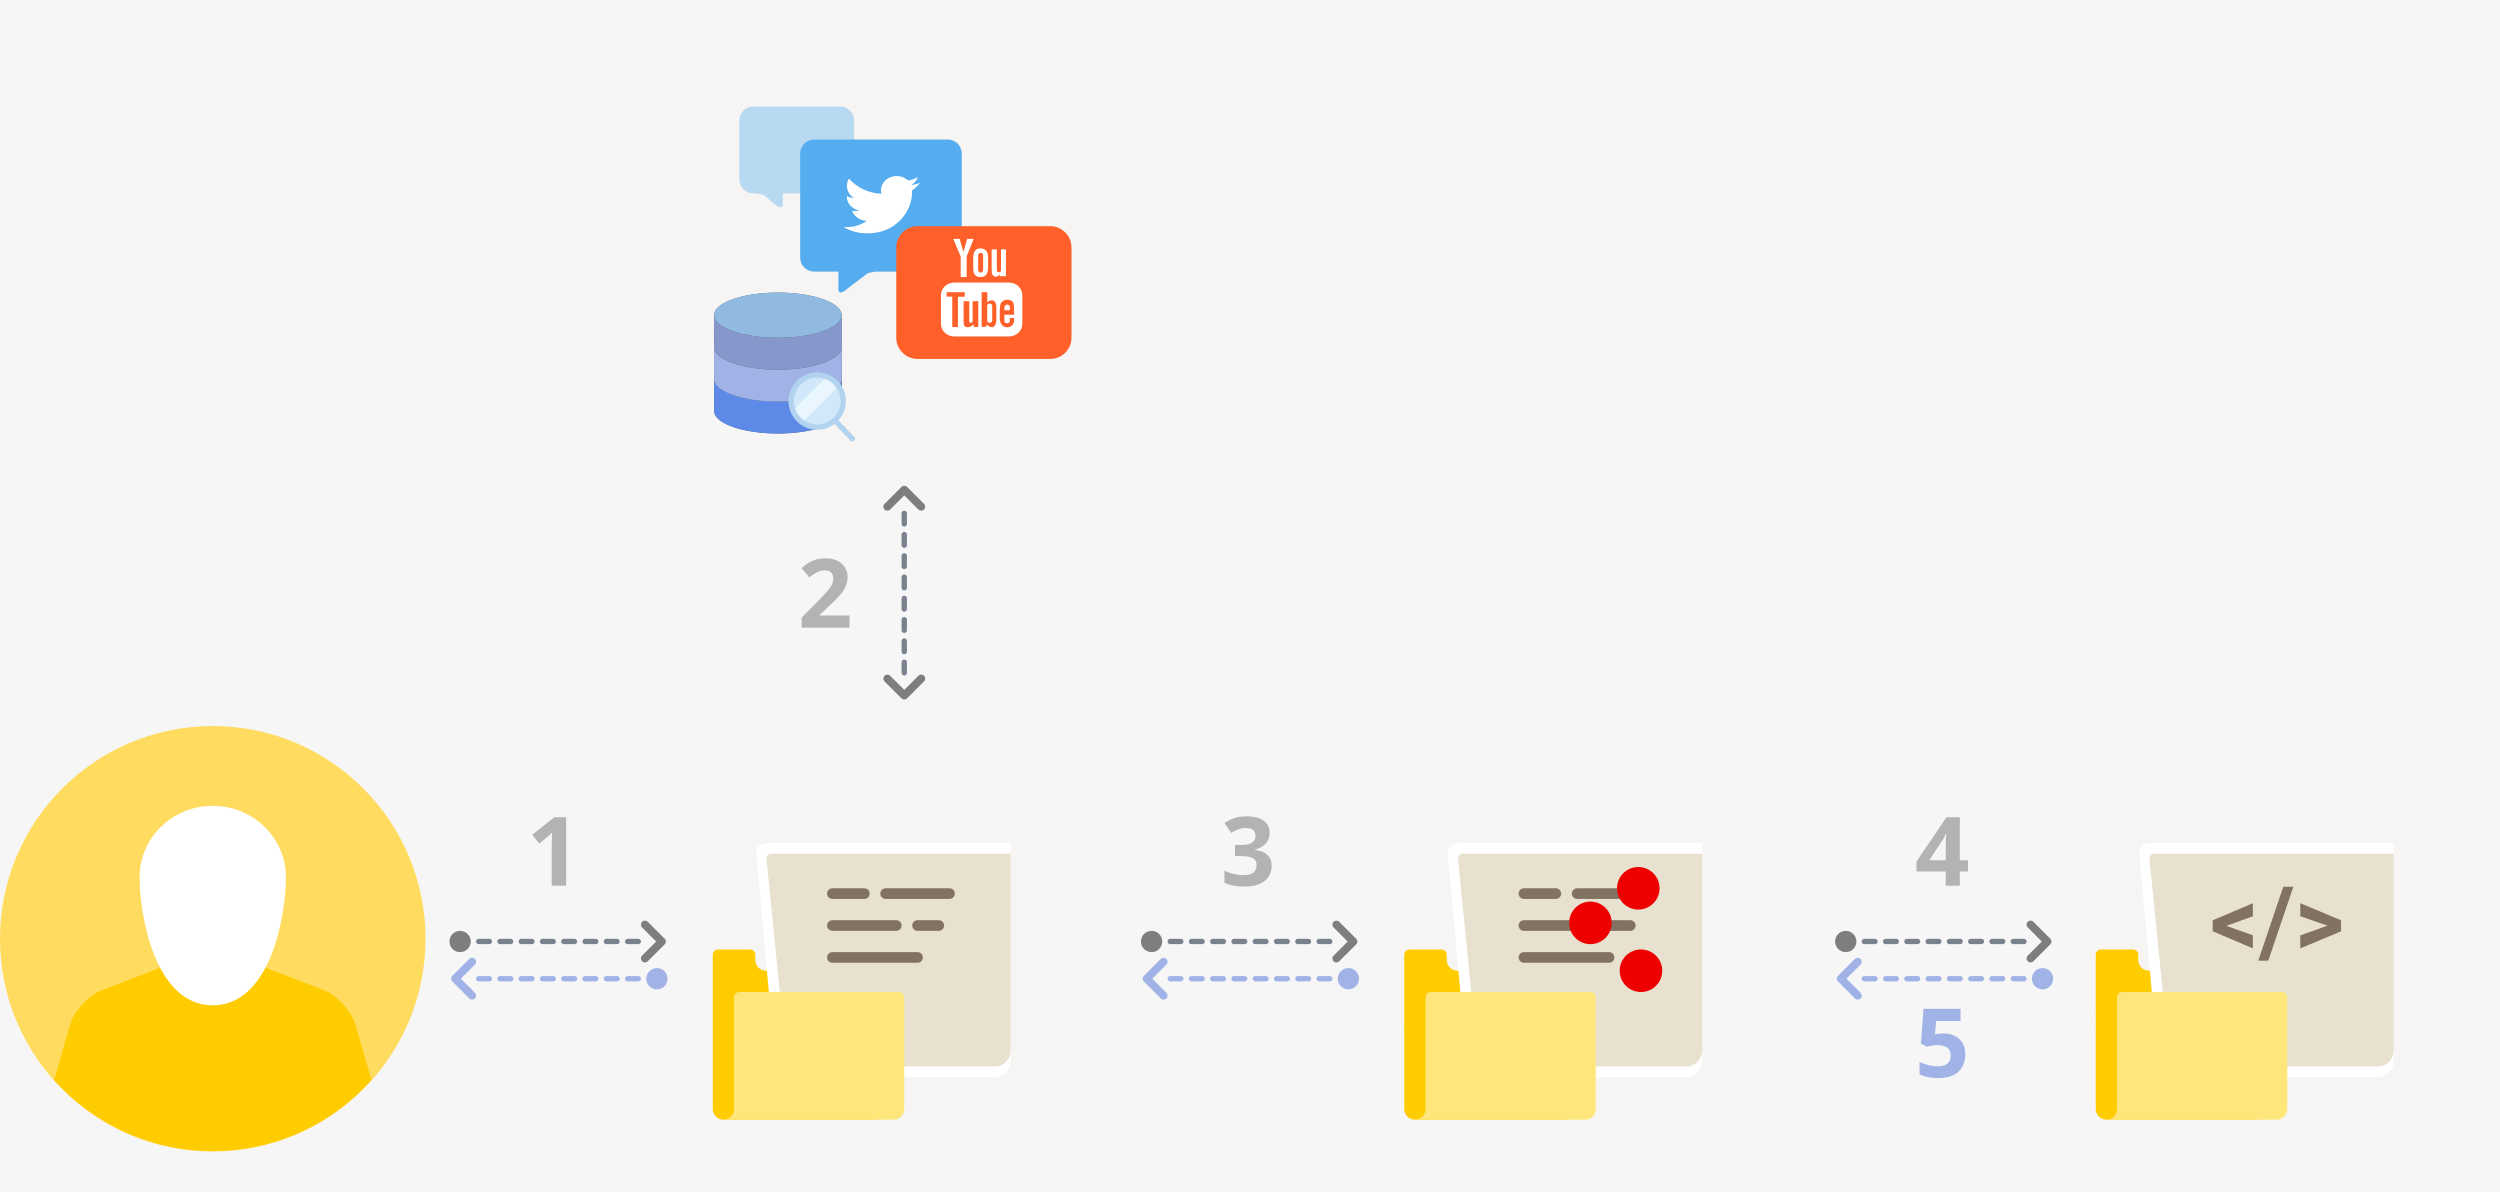
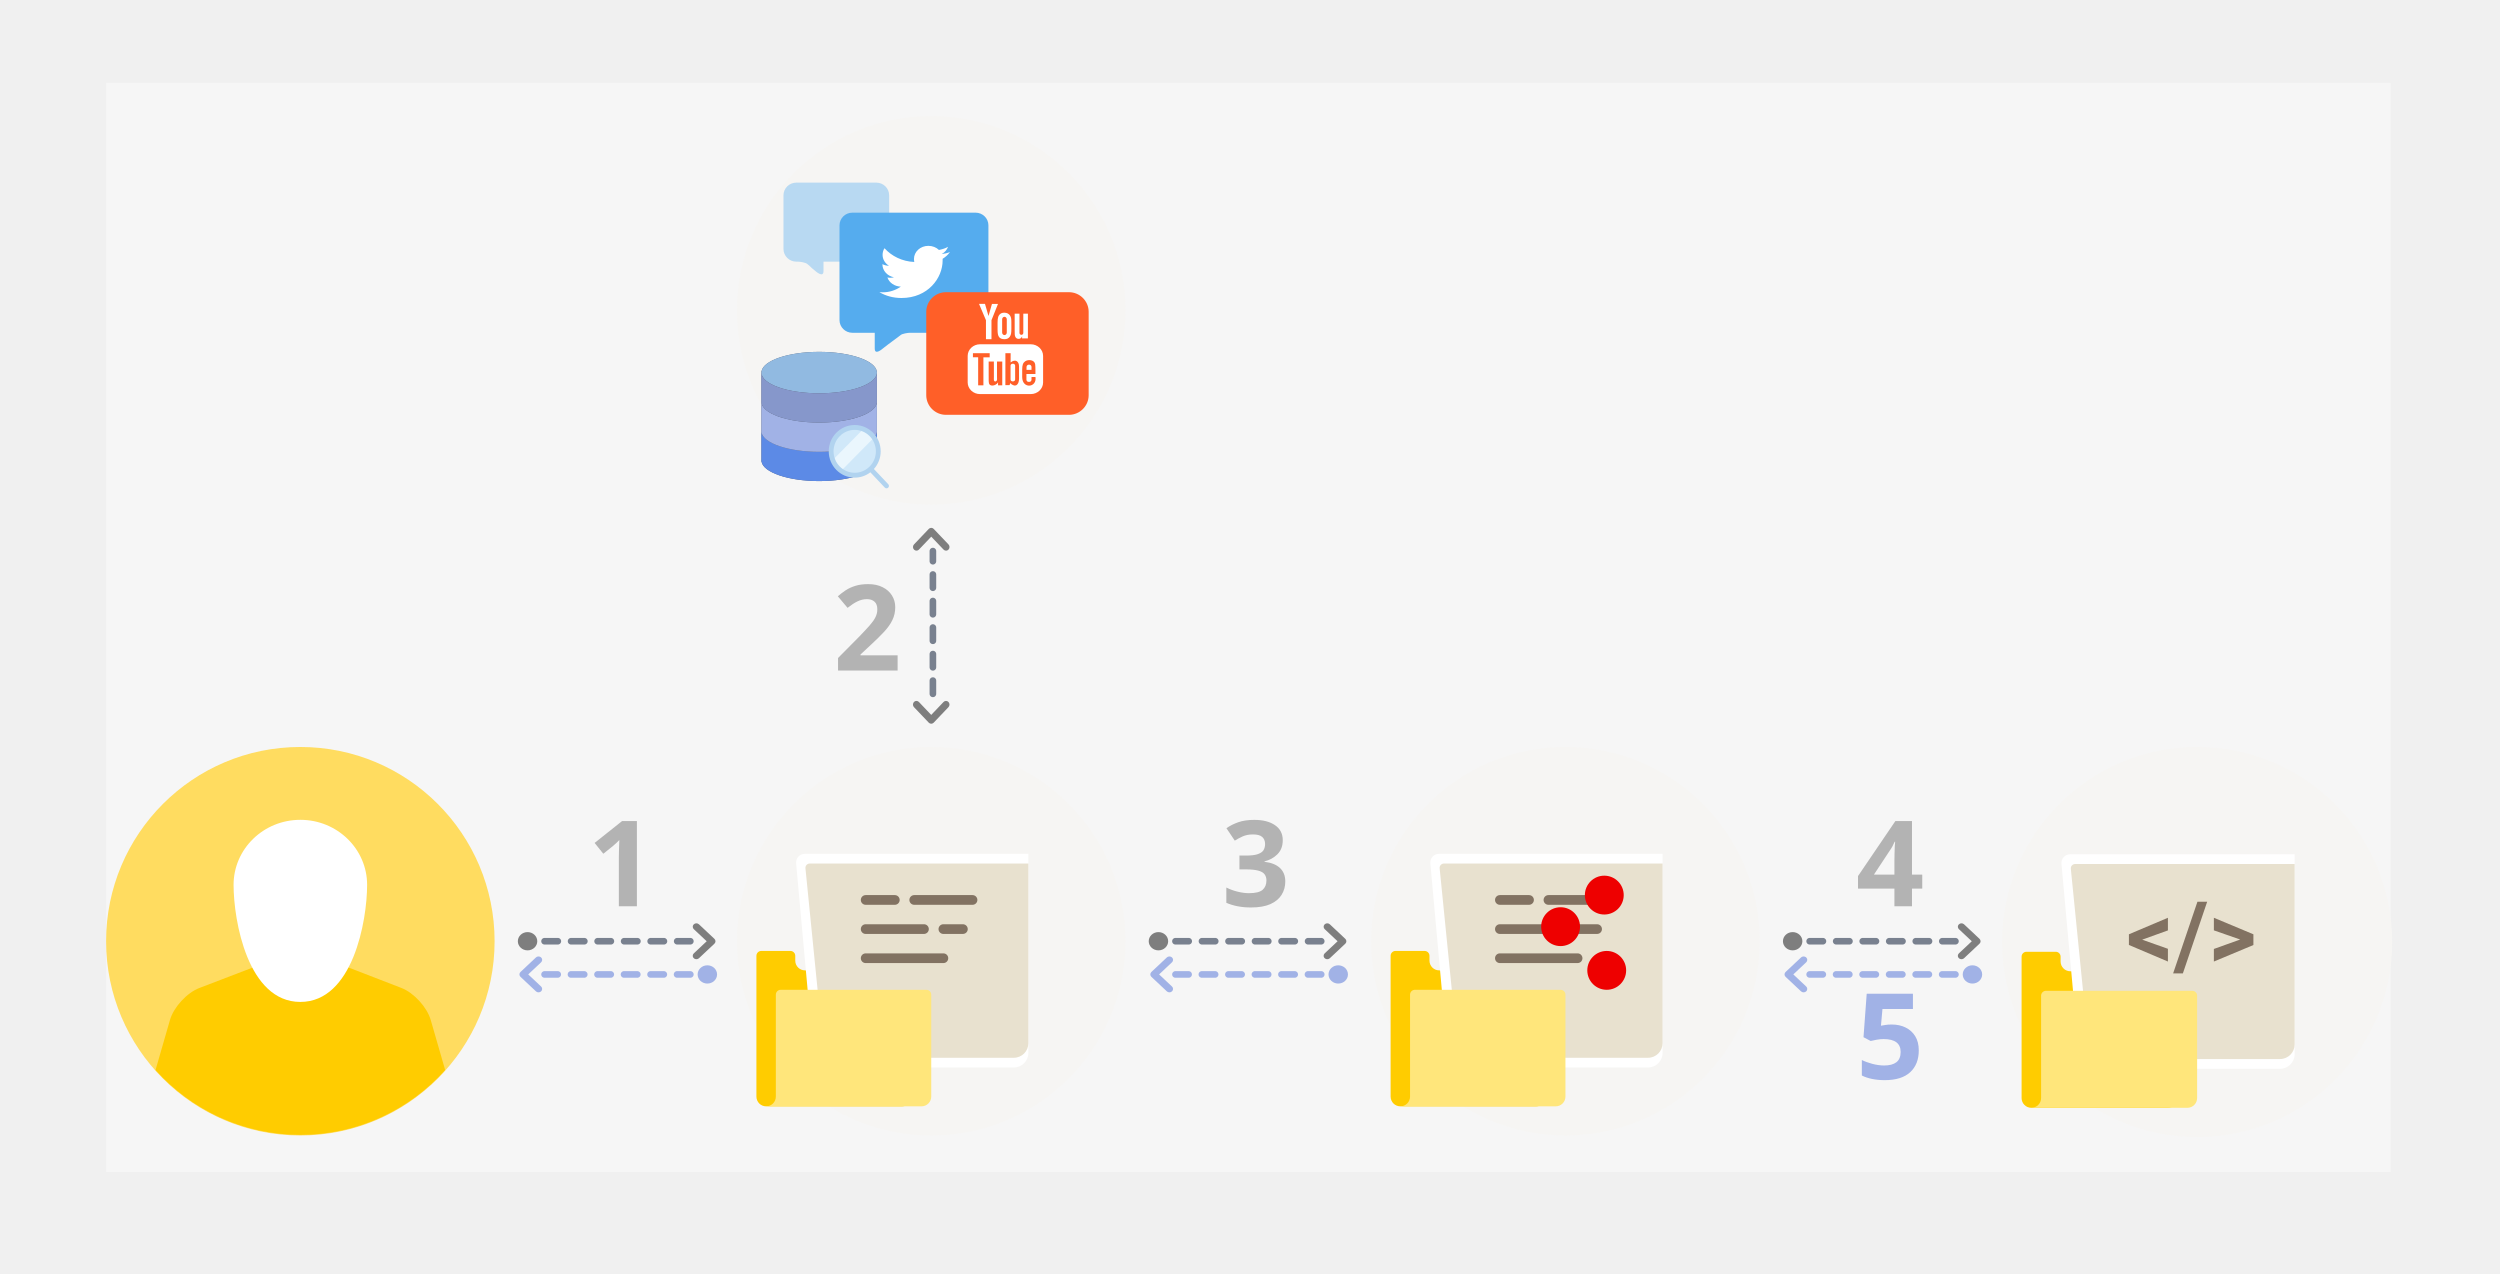
- <svg xmlns="http://www.w3.org/2000/svg" width="940" height="448" viewBox="0 0 940 448">
-   <g fill="none" fill-rule="evenodd">
-     <path fill="#FFF" fill-rule="nonzero" opacity=".4" d="M0 0h940v448H0z" />
-     <g transform="translate(780 273)">
-       <circle fill="#F6F5F3" fill-rule="nonzero" cx="80" cy="80" r="80" />
-       <path d="M28 92h-4v-4a4 4 0 0 0 4 4zM8 92h61.997c1.106 0 2.003.902 2.003 1.993v50.002A4.006 4.006 0 0 1 67.997 148H12.003A4.009 4.009 0 0 1 8 143.995V92zm0-6.002C8 84.895 8.895 84 9.994 84h12.012c1.101 0 1.994.887 1.994 1.998V92H8v-6.002z" fill="#FC0" fill-rule="nonzero" />
-       <path d="M24.362 47.98c-.2-2.198 1.428-3.98 3.64-3.98H120v82.003a5.995 5.995 0 0 1-5.997 5.997H32l-7.638-84.02z" fill="#FFF" fill-rule="nonzero" />
-       <path d="M28.2 49.997c-.11-1.103.696-1.997 1.807-1.997H120v74.003a6 6 0 0 1-6.007 5.997H36l-7.8-78.003z" fill="#E8E1CF" fill-rule="nonzero" />
-       <path d="M16 144v4h-4a4 4 0 0 0 4-4zm0-41.999c0-1.105.905-2.001 2.003-2.001h59.994c1.106 0 2.003.895 2.003 2.001v41.99A4.009 4.009 0 0 1 75.997 148H16v-45.999z" fill="#FFE67B" fill-rule="nonzero" />
-       <text transform="translate(51 53)" font-size="36" font-family="Roboto-Bold, Roboto" fill="#827262" font-weight="bold">
-         <tspan x="0" y="33">&lt;/&gt;</tspan>
+ <svg xmlns="http://www.w3.org/2000/svg" width="754" height="384" style="background:#fff">
+   <g transform="translate(32 25)" fill="none" fill-rule="evenodd">
+     <path fill="#FFF" fill-rule="nonzero" opacity=".4" d="M0 0h688.999v328.476H0z" />
+     <g transform="translate(571.829 200.29)">
+       <circle fill="#F6F5F3" fill-rule="nonzero" cx="58.824" cy="58.824" r="58.824" />
+       <path d="M20.588 67.648h-2.94v-2.941a2.941 2.941 0 0 0 2.94 2.94zm-14.706 0H51.47c.813 0 1.473.663 1.473 1.465v36.767a2.946 2.946 0 0 1-2.944 2.945H8.826a2.948 2.948 0 0 1-2.944-2.945V67.648zm0-4.413c0-.812.659-1.47 1.467-1.47h8.832c.81 0 1.466.653 1.466 1.47v4.413H5.882v-4.413z" fill="#FC0" fill-rule="nonzero" />
+       <path d="M17.913 35.28c-.147-1.616 1.05-2.927 2.677-2.927h67.646V92.65a4.408 4.408 0 0 1-4.41 4.41H23.53l-5.617-61.78z" fill="#FFF" fill-rule="nonzero" />
+       <path d="M20.736 36.763a1.307 1.307 0 0 1 1.328-1.468h66.172v54.414a4.412 4.412 0 0 1-4.417 4.41H26.471l-5.735-57.356z" fill="#E8E1CF" fill-rule="nonzero" />
+       <path d="M11.765 105.884v2.94H8.824a2.941 2.941 0 0 0 2.94-2.94zm0-30.882c0-.813.665-1.472 1.473-1.472H57.35c.814 0 1.473.658 1.473 1.472v30.875a2.948 2.948 0 0 1-2.943 2.948H11.765V75.002z" fill="#FFE67B" fill-rule="nonzero" />
+       <text transform="translate(37.5 40.121)" fill="#827262" font-family="Roboto-Bold, Roboto" font-size="28" font-weight="bold">
+         <tspan x="0" y="26.464">&lt;/&gt;</tspan>
      </text>
    </g>
-     <g transform="translate(520 273)" fill-rule="nonzero">
-       <circle fill="#F6F5F3" cx="80" cy="80" r="80" />
-       <path d="M28 92h-4v-4a4 4 0 0 0 4 4zM8 92h61.997c1.106 0 2.003.902 2.003 1.993v50.002A4.006 4.006 0 0 1 67.997 148H12.003A4.009 4.009 0 0 1 8 143.995V92zm0-6.002C8 84.895 8.895 84 9.994 84h12.012c1.101 0 1.994.887 1.994 1.998V92H8v-6.002z" fill="#FC0" />
-       <path d="M24.362 47.98c-.2-2.198 1.428-3.98 3.64-3.98H120v82.003a5.995 5.995 0 0 1-5.997 5.997H32l-7.638-84.02z" fill="#FFF" />
-       <path d="M28.2 49.997c-.11-1.103.696-1.997 1.807-1.997H120v74.003a6 6 0 0 1-6.007 5.997H36l-7.8-78.003z" fill="#E8E1CF" />
-       <path d="M16 144v4h-4a4 4 0 0 0 4-4zm0-41.999c0-1.105.905-2.001 2.003-2.001h59.994c1.106 0 2.003.895 2.003 2.001v41.99A4.009 4.009 0 0 1 75.997 148H16v-45.999z" fill="#FFE67B" />
-       <path d="M51 75a2 2 0 0 1 1.991-2H77.01c1.1 0 1.991.888 1.991 2a2 2 0 0 1-1.991 2H52.99A1.99 1.99 0 0 1 51 75zm32 0c0-1.105.902-2 2.009-2h7.982a2 2 0 1 1 0 4H85.01A2 2 0 0 1 83 75zM51 63c0-1.105.895-2 1.994-2h12.012c1.101 0 1.994.888 1.994 2 0 1.105-.895 2-1.994 2H52.994A1.992 1.992 0 0 1 51 63zm20 0a2 2 0 0 1 1.991-2H97.01c1.1 0 1.991.888 1.991 2a2 2 0 0 1-1.991 2H72.99A1.99 1.99 0 0 1 71 63zM51 87c0-1.105.89-2 2-2h32c1.105 0 2 .888 2 2 0 1.105-.89 2-2 2H53c-1.105 0-2-.888-2-2z" fill="#827262" />
-       <g transform="translate(70 53)" fill="#E00">
-         <circle cx="27" cy="39" r="8" />
-         <circle cx="8" cy="21" r="8" />
-         <circle cx="26" cy="8" r="8" />
+     <g transform="translate(381.553 200.29)" fill-rule="nonzero">
+       <circle fill="#F6F5F3" cx="58.585" cy="58.585" r="58.585" />
+       <path d="M20.505 67.373h-2.93v-2.93a2.93 2.93 0 0 0 2.93 2.93zm-14.647 0H51.26c.81 0 1.466.66 1.466 1.46v36.616a2.934 2.934 0 0 1-2.931 2.933H8.79a2.936 2.936 0 0 1-2.932-2.933V67.373zm0-4.396c0-.807.656-1.463 1.46-1.463h8.797c.807 0 1.46.65 1.46 1.463v4.396H5.858v-4.396z" fill="#FC0" />
+       <path d="M17.84 35.136c-.146-1.61 1.046-2.914 2.666-2.914h67.371v60.051a4.39 4.39 0 0 1-4.391 4.392H23.434l-5.593-61.529z" fill="#FFF" />
+       <path d="M20.651 36.613a1.302 1.302 0 0 1 1.323-1.462h65.903v54.193a4.394 4.394 0 0 1-4.399 4.392H26.363l-5.712-57.123z" fill="#E8E1CF" />
+       <path d="M11.717 105.453v2.93h-2.93a2.93 2.93 0 0 0 2.93-2.93zm0-30.757c0-.809.663-1.465 1.467-1.465h43.934c.81 0 1.467.656 1.467 1.465v30.75a2.936 2.936 0 0 1-2.932 2.936H11.717V74.696z" fill="#FFE67B" />
+       <path d="M37.348 54.923c0-.806.652-1.46 1.458-1.464h17.59c.805 0 1.457.65 1.457 1.464 0 .807-.651 1.461-1.458 1.465h-17.59a1.457 1.457 0 0 1-1.457-1.465zm23.434 0c0-.809.66-1.464 1.471-1.464h5.845a1.465 1.465 0 1 1 0 2.929h-5.844a1.465 1.465 0 0 1-1.472-1.465zm-23.434-8.787c0-.81.655-1.465 1.46-1.465h8.797c.806 0 1.46.65 1.46 1.465 0 .809-.656 1.464-1.46 1.464h-8.797a1.459 1.459 0 0 1-1.46-1.464zm14.646 0c0-.807.652-1.461 1.458-1.465h17.59c.805 0 1.458.65 1.458 1.465 0 .806-.652 1.46-1.458 1.464h-17.59a1.457 1.457 0 0 1-1.458-1.464zM37.348 63.71c0-.81.652-1.465 1.465-1.465h23.433c.81 0 1.465.65 1.465 1.465 0 .81-.652 1.465-1.465 1.465H38.812c-.809 0-1.464-.65-1.464-1.465z" fill="#827262" />
+       <g transform="translate(51.262 38.813)" fill="#E00">
+         <circle cx="19.772" cy="28.56" r="5.858" />
+         <circle cx="5.858" cy="15.379" r="5.858" />
+         <circle cx="19.04" cy="5.858" r="5.858" />
      </g>
    </g>
-     <g transform="translate(260 273)" fill-rule="nonzero">
-       <circle fill="#F6F5F3" cx="80" cy="80" r="80" />
-       <path d="M28 92h-4v-4a4 4 0 0 0 4 4zM8 92h61.997c1.106 0 2.003.902 2.003 1.993v50.002A4.006 4.006 0 0 1 67.997 148H12.003A4.009 4.009 0 0 1 8 143.995V92zm0-6.002C8 84.895 8.895 84 9.994 84h12.012c1.101 0 1.994.887 1.994 1.998V92H8v-6.002z" fill="#FC0" />
-       <path d="M24.362 47.98c-.2-2.198 1.428-3.98 3.64-3.98H120v82.003a5.995 5.995 0 0 1-5.997 5.997H32l-7.638-84.02z" fill="#FFF" />
-       <path d="M28.2 49.997c-.11-1.103.696-1.997 1.807-1.997H120v74.003a6 6 0 0 1-6.007 5.997H36l-7.8-78.003z" fill="#E8E1CF" />
-       <path d="M16 144v4h-4a4 4 0 0 0 4-4zm0-41.999c0-1.105.905-2.001 2.003-2.001h59.994c1.106 0 2.003.895 2.003 2.001v41.99A4.009 4.009 0 0 1 75.997 148H16v-45.999z" fill="#FFE67B" />
-       <path d="M51 75a2 2 0 0 1 1.991-2H77.01c1.1 0 1.991.888 1.991 2a2 2 0 0 1-1.991 2H52.99A1.99 1.99 0 0 1 51 75zm32 0c0-1.105.902-2 2.009-2h7.982a2 2 0 1 1 0 4H85.01A2 2 0 0 1 83 75zM51 63c0-1.105.895-2 1.994-2h12.012c1.101 0 1.994.888 1.994 2 0 1.105-.895 2-1.994 2H52.994A1.992 1.992 0 0 1 51 63zm20 0a2 2 0 0 1 1.991-2H97.01c1.1 0 1.991.888 1.991 2a2 2 0 0 1-1.991 2H72.99A1.99 1.99 0 0 1 71 63zM51 87c0-1.105.89-2 2-2h32c1.105 0 2 .888 2 2 0 1.105-.89 2-2 2H53c-1.105 0-2-.888-2-2z" fill="#827262" />
+     <g transform="translate(190.276 200.29)" fill-rule="nonzero">
+       <circle fill="#F6F5F3" cx="58.585" cy="58.585" r="58.585" />
+       <path d="M20.505 67.373h-2.93v-2.93a2.93 2.93 0 0 0 2.93 2.93zm-14.647 0H51.26c.81 0 1.466.66 1.466 1.46v36.616a2.934 2.934 0 0 1-2.931 2.933H8.79a2.936 2.936 0 0 1-2.932-2.933V67.373zm0-4.396c0-.807.656-1.463 1.46-1.463h8.797c.807 0 1.46.65 1.46 1.463v4.396H5.858v-4.396z" fill="#FC0" />
+       <path d="M17.84 35.136c-.146-1.61 1.046-2.914 2.666-2.914h67.371v60.051a4.39 4.39 0 0 1-4.391 4.392H23.434l-5.593-61.529z" fill="#FFF" />
+       <path d="M20.651 36.613a1.302 1.302 0 0 1 1.323-1.462h65.903v54.193a4.394 4.394 0 0 1-4.399 4.392H26.363l-5.712-57.123z" fill="#E8E1CF" />
+       <path d="M11.717 105.453v2.93h-2.93a2.93 2.93 0 0 0 2.93-2.93zm0-30.757c0-.809.663-1.465 1.467-1.465h43.934c.81 0 1.467.656 1.467 1.465v30.75a2.936 2.936 0 0 1-2.932 2.936H11.717V74.696z" fill="#FFE67B" />
+       <path d="M37.348 54.923c0-.806.652-1.46 1.458-1.464h17.59c.805 0 1.457.65 1.457 1.464 0 .807-.651 1.461-1.458 1.465h-17.59a1.457 1.457 0 0 1-1.457-1.465zm23.434 0c0-.809.66-1.464 1.471-1.464h5.845a1.465 1.465 0 1 1 0 2.929h-5.844a1.465 1.465 0 0 1-1.472-1.465zm-23.434-8.787c0-.81.655-1.465 1.46-1.465h8.797c.806 0 1.46.65 1.46 1.465 0 .809-.656 1.464-1.46 1.464h-8.797a1.459 1.459 0 0 1-1.46-1.464zm14.646 0c0-.807.652-1.461 1.458-1.465h17.59c.805 0 1.458.65 1.458 1.465 0 .806-.652 1.46-1.458 1.464h-17.59a1.457 1.457 0 0 1-1.458-1.464zM37.348 63.71c0-.81.652-1.465 1.465-1.465h23.433c.81 0 1.465.65 1.465 1.465 0 .81-.652 1.465-1.465 1.465H38.812c-.809 0-1.464-.65-1.464-1.465z" fill="#827262" />
    </g>
-     <g transform="translate(0 273)" fill-rule="nonzero">
-       <circle fill="#FFDC60" cx="80" cy="80" r="80" />
-       <path d="M139.647 133.051l-5.943-20.589c-1.537-5.324-6.948-11.238-12.093-13.224L94.2 88.644H66.111L38.42 99.256c-5.169 1.982-10.589 7.89-12.124 13.206l-5.943 20.59c14.651 16.381 35.94 26.704 59.647 26.704s44.996-10.323 59.647-26.705" fill="#FC0" />
-       <path d="M80 105c21.615 0 27.5-33.421 27.5-48.214S95.187 30 80 30 52.5 41.993 52.5 56.786C52.5 71.579 58.385 105 80 105" fill="#FFF" />
+     <g transform="translate(0 200.29)" fill-rule="nonzero">
+       <circle fill="#FFDC60" cx="58.585" cy="58.585" r="58.585" />
+       <path d="M102.265 97.435l-4.352-15.078c-1.126-3.899-5.088-8.23-8.856-9.684l-20.073-7.758h-20.57l-20.279 7.771c-3.785 1.452-7.754 5.778-8.878 9.671l-4.352 15.078c10.729 11.996 26.319 19.556 43.68 19.556 17.36 0 32.951-7.56 43.68-19.556" fill="#FC0" />
+       <path d="M58.585 76.893c15.829 0 20.138-24.475 20.138-35.308 0-10.833-9.016-19.616-20.138-19.616-11.122 0-20.139 8.783-20.139 19.616s4.31 35.308 20.139 35.308" fill="#FFF" />
    </g>
-     <g transform="matrix(1 0 0 -1 169 362)">
-       <path d="M81.352 7.983a1.49 1.49 0 0 0-.439-1.055l-6.37-6.37a1.504 1.504 0 0 0-2.56 1.061c0 .398.157.78.438 1.06l5.307 5.306-5.307 5.307a1.504 1.504 0 0 0 .004 2.118c.59.59 1.534.587 2.118.003l6.37-6.37a1.49 1.49 0 0 0 .435-1.054l.004-.006z" fill="#7E7E7E" fill-rule="nonzero" />
-       <path d="M11 8h60" stroke="#79818F" stroke-width="2" stroke-linecap="round" stroke-dasharray="4,4" />
-       <circle fill="#7E7E7E" fill-rule="nonzero" cx="4" cy="8" r="4" />
+     <g transform="matrix(1 0 0 -1 124.18 264.383)">
+       <path d="M59.612 5.496a.996.996 0 0 0-.321-.726L54.623.384a1.155 1.155 0 0 0-1.196-.22c-.41.16-.677.534-.68.95a1 1 0 0 0 .32.73l3.89 3.654-3.89 3.654a.992.992 0 0 0 .004 1.458 1.145 1.145 0 0 0 1.552.002l4.668-4.386a.995.995 0 0 0 .318-.726l.003-.004z" fill="#7E7E7E" fill-rule="nonzero" />
+       <path d="M8.06 5.508h43.967" stroke="#79818F" stroke-width="2" stroke-linecap="round" stroke-dasharray="4,4" />
+       <ellipse fill="#7E7E7E" fill-rule="nonzero" cx="2.931" cy="5.508" rx="2.931" ry="2.754" />
    </g>
-     <g transform="matrix(-1 0 0 1 251 360)">
-       <path d="M81.352 7.983a1.49 1.49 0 0 0-.439-1.055l-6.37-6.37a1.504 1.504 0 0 0-2.56 1.061c0 .398.157.78.438 1.06l5.307 5.306-5.307 5.307a1.504 1.504 0 0 0 .004 2.118c.59.59 1.534.587 2.118.003l6.37-6.37a1.49 1.49 0 0 0 .435-1.054l.004-.006z" fill="#A1B2E6" fill-rule="nonzero" />
-       <path d="M11 8h60" stroke="#A1B2E6" stroke-width="2" stroke-linecap="round" stroke-dasharray="4,4" />
-       <circle fill="#A1B2E6" fill-rule="nonzero" cx="4" cy="8" r="4" />
+     <g transform="matrix(-1 0 0 1 184.267 263.382)">
+       <path d="M59.612 5.496a.996.996 0 0 0-.321-.726L54.623.384a1.155 1.155 0 0 0-1.196-.22c-.41.16-.677.534-.68.95a1 1 0 0 0 .32.73l3.89 3.654-3.89 3.654a.992.992 0 0 0 .004 1.458 1.145 1.145 0 0 0 1.552.002l4.668-4.386a.995.995 0 0 0 .318-.726l.003-.004z" fill="#A1B2E6" fill-rule="nonzero" />
+       <path d="M8.06 5.508h43.967" stroke="#A1B2E6" stroke-width="2" stroke-linecap="round" stroke-dasharray="4,4" />
+       <ellipse fill="#A1B2E6" fill-rule="nonzero" cx="2.931" cy="5.508" rx="2.931" ry="2.754" />
    </g>
-     <path d="M340.017 182.648c.396 0 .776.158 1.055.439l6.37 6.37a1.504 1.504 0 0 1-1.061 2.56c-.398 0-.78-.157-1.06-.438l-5.306-5.307-5.307 5.307a1.504 1.504 0 0 1-2.118-.004 1.494 1.494 0 0 1-.003-2.118l6.37-6.37a1.49 1.49 0 0 1 1.054-.435l.006-.004zm-.011 80.369a1.49 1.49 0 0 1-1.055-.439l-6.37-6.37a1.504 1.504 0 0 1 1.061-2.56c.398 0 .78.157 1.06.438l5.306 5.307 5.307-5.307a1.504 1.504 0 0 1 2.118.004c.59.59.587 1.534.003 2.118l-6.37 6.37a1.49 1.49 0 0 1-1.054.435l-.006.004z" fill="#7E7E7E" fill-rule="nonzero" />
-     <path d="M340 253v-60" stroke="#79818F" stroke-width="2" stroke-linecap="round" stroke-dasharray="4,4" />
-     <g transform="matrix(-1 0 0 1 511 360)">
-       <path d="M81.352 7.983a1.49 1.49 0 0 0-.439-1.055l-6.37-6.37a1.504 1.504 0 0 0-2.56 1.061c0 .398.157.78.438 1.06l5.307 5.306-5.307 5.307a1.504 1.504 0 0 0 .004 2.118c.59.59 1.534.587 2.118.003l6.37-6.37a1.49 1.49 0 0 0 .435-1.054l.004-.006z" fill="#A1B2E6" fill-rule="nonzero" />
-       <path d="M11 8h60" stroke="#A1B2E6" stroke-width="2" stroke-linecap="round" stroke-dasharray="4,4" />
-       <circle fill="#A1B2E6" fill-rule="nonzero" cx="4" cy="8" r="4" />
+     <path d="M248.865 134.194c.277 0 .543.117.738.323l4.462 4.683c.298.317.385.79.223 1.2-.162.41-.542.68-.966.682-.279 0-.546-.115-.742-.322l-3.717-3.901-3.717 3.901a1.018 1.018 0 0 1-1.484-.003 1.126 1.126 0 0 1-.309-.778c0-.292.11-.572.307-.779l4.462-4.683a1.02 1.02 0 0 1 .738-.32l.005-.003zm-.008 59.086a1.02 1.02 0 0 1-.74-.323l-4.46-4.683a1.146 1.146 0 0 1-.224-1.2c.162-.41.543-.679.966-.682.279 0 .547.116.743.322l3.716 3.902 3.717-3.902a1.018 1.018 0 0 1 1.484.003c.413.434.411 1.128.002 1.557l-4.462 4.683a1.02 1.02 0 0 1-.738.32l-.004.003z" fill="#7E7E7E" fill-rule="nonzero" />
+     <path d="M249.361 184.267v-43.062" stroke="#79818F" stroke-width="2" stroke-linecap="round" stroke-dasharray="4,4" />
+     <g transform="matrix(-1 0 0 1 374.543 263.382)">
+       <path d="M59.612 5.496a.996.996 0 0 0-.321-.726L54.623.384a1.155 1.155 0 0 0-1.196-.22c-.41.16-.677.534-.68.95a1 1 0 0 0 .32.73l3.89 3.654-3.89 3.654a.992.992 0 0 0 .004 1.458 1.145 1.145 0 0 0 1.552.002l4.668-4.386a.995.995 0 0 0 .318-.726l.003-.004z" fill="#A1B2E6" fill-rule="nonzero" />
+       <path d="M8.06 5.508h43.967" stroke="#A1B2E6" stroke-width="2" stroke-linecap="round" stroke-dasharray="4,4" />
+       <ellipse fill="#A1B2E6" fill-rule="nonzero" cx="2.931" cy="5.508" rx="2.931" ry="2.754" />
    </g>
-     <g transform="matrix(1 0 0 -1 429 362)">
-       <path d="M81.352 7.983a1.49 1.49 0 0 0-.439-1.055l-6.37-6.37a1.504 1.504 0 0 0-2.56 1.061c0 .398.157.78.438 1.06l5.307 5.306-5.307 5.307a1.504 1.504 0 0 0 .004 2.118c.59.59 1.534.587 2.118.003l6.37-6.37a1.49 1.49 0 0 0 .435-1.054l.004-.006z" fill="#7E7E7E" fill-rule="nonzero" />
-       <path d="M11 8h60" stroke="#79818F" stroke-width="2" stroke-linecap="round" stroke-dasharray="4,4" />
-       <circle fill="#7E7E7E" fill-rule="nonzero" cx="4" cy="8" r="4" />
+     <g transform="matrix(1 0 0 -1 314.456 264.383)">
+       <path d="M59.612 5.496a.996.996 0 0 0-.321-.726L54.623.384a1.155 1.155 0 0 0-1.196-.22c-.41.16-.677.534-.68.95a1 1 0 0 0 .32.73l3.89 3.654-3.89 3.654a.992.992 0 0 0 .004 1.458 1.145 1.145 0 0 0 1.552.002l4.668-4.386a.995.995 0 0 0 .318-.726l.003-.004z" fill="#7E7E7E" fill-rule="nonzero" />
+       <path d="M8.06 5.508h43.967" stroke="#79818F" stroke-width="2" stroke-linecap="round" stroke-dasharray="4,4" />
+       <ellipse fill="#7E7E7E" fill-rule="nonzero" cx="2.931" cy="5.508" rx="2.931" ry="2.754" />
    </g>
-     <g transform="matrix(-1 0 0 1 772 360)">
-       <path d="M81.352 7.983a1.49 1.49 0 0 0-.439-1.055l-6.37-6.37a1.504 1.504 0 0 0-2.56 1.061c0 .398.157.78.438 1.06l5.307 5.306-5.307 5.307a1.504 1.504 0 0 0 .004 2.118c.59.59 1.534.587 2.118.003l6.37-6.37a1.49 1.49 0 0 0 .435-1.054l.004-.006z" fill="#A1B2E6" fill-rule="nonzero" />
-       <path d="M11 8h60" stroke="#A1B2E6" stroke-width="2" stroke-linecap="round" stroke-dasharray="4,4" />
-       <circle fill="#A1B2E6" fill-rule="nonzero" cx="4" cy="8" r="4" />
+     <g transform="matrix(-1 0 0 1 565.82 263.382)">
+       <path d="M59.612 5.496a.996.996 0 0 0-.321-.726L54.623.384a1.155 1.155 0 0 0-1.196-.22c-.41.16-.677.534-.68.95a1 1 0 0 0 .32.73l3.89 3.654-3.89 3.654a.992.992 0 0 0 .004 1.458 1.145 1.145 0 0 0 1.552.002l4.668-4.386a.995.995 0 0 0 .318-.726l.003-.004z" fill="#A1B2E6" fill-rule="nonzero" />
+       <path d="M8.06 5.508h43.967" stroke="#A1B2E6" stroke-width="2" stroke-linecap="round" stroke-dasharray="4,4" />
+       <ellipse fill="#A1B2E6" fill-rule="nonzero" cx="2.931" cy="5.508" rx="2.931" ry="2.754" />
    </g>
-     <g transform="matrix(1 0 0 -1 690 362)">
-       <path d="M81.352 7.983a1.49 1.49 0 0 0-.439-1.055l-6.37-6.37a1.504 1.504 0 0 0-2.56 1.061c0 .398.157.78.438 1.06l5.307 5.306-5.307 5.307a1.504 1.504 0 0 0 .004 2.118c.59.59 1.534.587 2.118.003l6.37-6.37a1.49 1.49 0 0 0 .435-1.054l.004-.006z" fill="#7E7E7E" fill-rule="nonzero" />
-       <path d="M11 8h60" stroke="#79818F" stroke-width="2" stroke-linecap="round" stroke-dasharray="4,4" />
-       <circle fill="#7E7E7E" fill-rule="nonzero" cx="4" cy="8" r="4" />
+     <g transform="matrix(1 0 0 -1 505.733 264.383)">
+       <path d="M59.612 5.496a.996.996 0 0 0-.321-.726L54.623.384a1.155 1.155 0 0 0-1.196-.22c-.41.16-.677.534-.68.95a1 1 0 0 0 .32.73l3.89 3.654-3.89 3.654a.992.992 0 0 0 .004 1.458 1.145 1.145 0 0 0 1.552.002l4.668-4.386a.995.995 0 0 0 .318-.726l.003-.004z" fill="#7E7E7E" fill-rule="nonzero" />
+       <path d="M8.06 5.508h43.967" stroke="#79818F" stroke-width="2" stroke-linecap="round" stroke-dasharray="4,4" />
+       <ellipse fill="#7E7E7E" fill-rule="nonzero" cx="2.931" cy="5.508" rx="2.931" ry="2.754" />
    </g>
-     <circle fill="#F6F5F3" fill-rule="nonzero" cx="340" cy="93" r="80" />
+     <circle fill="#F6F5F3" fill-rule="nonzero" cx="248.861" cy="68.599" r="58.585" />
    <g fill-rule="nonzero">
-       <g transform="translate(268 110)">
-         <path d="M48.446 8c-.731-4.462-11.175-8-23.955-8C11.711 0 1.267 3.538.535 8H.491v37h.045c.731 4.461 11.175 8 23.955 8 12.78 0 23.224-3.539 23.955-8h.045V8h-.045z" fill="#545E73" />
-         <path d="M24.491 41c-13.255 0-24-3.806-24-8.5V45h.045c.731 4.461 11.175 8 23.955 8 12.78 0 23.224-3.539 23.955-8h.045V32.5c0 4.694-10.745 8.5-24 8.5zm-24-9v.5c0-.168.018-.334.045-.5H.491zm47.955 0c.027.166.045.332.045.5V32h-.045z" fill="#5C8AE6" />
-         <path d="M24.491 29c-13.255 0-24-3.806-24-8.5V33h.045c.731 4.461 11.175 8 23.955 8 12.78 0 23.224-3.539 23.955-8h.045V20.5c0 4.694-10.745 8.5-24 8.5zm-24-9v.5c0-.168.018-.334.045-.5H.491zm47.955 0c.027.166.045.332.045.5V20h-.045z" fill="#A1B2E6" />
-         <ellipse fill="#91BAE1" cx="24.491" cy="8.5" rx="24" ry="8.5" />
-         <path d="M24.491 17c-13.255 0-24-3.806-24-8.5V21h.045c.731 4.461 11.175 8 23.955 8 12.78 0 23.224-3.539 23.955-8h.045V8.5c0 4.694-10.745 8.5-24 8.5zm-24-9v.5c0-.168.018-.334.045-.5H.491zm47.955 0c.027.166.045.332.045.5V8h-.045z" fill="#8697CB" />
+       <g transform="translate(197.286 81.118)">
+         <path d="M35.157 5.884C34.627 2.602 27.047 0 17.773 0 8.499 0 .919 2.602.388 5.884H.356v27.21H.39c.53 3.282 8.11 5.884 17.384 5.884 9.274 0 16.853-2.602 17.384-5.883h.032V5.884h-.032z" fill="#545E73" />
+         <path d="M17.773 30.153c-9.62 0-17.417-2.799-17.417-6.251v9.193H.39c.53 3.28 8.11 5.883 17.384 5.883 9.274 0 16.853-2.602 17.384-5.883h.032v-9.193c0 3.452-7.797 6.251-17.416 6.251zM.356 23.534v.368c0-.124.013-.246.033-.368H.356zm34.8 0c.02.122.033.244.033.368v-.368h-.032z" fill="#5C8AE6" />
+         <path d="M17.773 21.328c-9.62 0-17.417-2.8-17.417-6.251v9.193H.39c.53 3.28 8.11 5.883 17.384 5.883 9.274 0 16.853-2.603 17.384-5.883h.032v-9.193c0 3.452-7.797 6.25-17.416 6.25zM.356 14.708v.369c0-.124.013-.246.033-.368H.356zm34.8 0c.02.123.033.245.033.369v-.368h-.032z" fill="#A1B2E6" />
+         <ellipse fill="#91BAE1" cx="17.773" cy="6.251" rx="17.417" ry="6.251" />
+         <path d="M17.773 12.502c-9.62 0-17.417-2.799-17.417-6.25v9.192H.39c.53 3.281 8.11 5.884 17.384 5.884 9.274 0 16.853-2.603 17.384-5.884h.032V6.251c0 3.452-7.797 6.251-17.416 6.251zM.356 5.884v.367c0-.123.013-.245.033-.367H.356zm34.8 0c.02.122.033.244.033.367v-.367h-.032z" fill="#8697CB" />
      </g>
-       <g transform="translate(296 140)">
-         <circle fill="#D0E8F9" cx="11.268" cy="10.796" r="9.796" />
-         <path d="M14.821 1.674L2.147 14.348a9.823 9.823 0 0 0 3.495 4.459L19.28 5.17a9.818 9.818 0 0 0-4.459-3.496z" fill="#EAF6FD" />
-         <path d="M25.213 24.291l-5.97-6.244a10.74 10.74 0 0 0 2.82-7.251C22.064 4.843 17.221 0 11.268 0S.472 4.843.472 10.796c0 5.953 4.843 10.796 10.796 10.796 2.442 0 4.689-.824 6.499-2.196l6.001 6.276a.997.997 0 0 0 1.414.032.999.999 0 0 0 .031-1.413zM2.472 10.796C2.472 5.946 6.418 2 11.268 2s8.796 3.946 8.796 8.796-3.946 8.796-8.796 8.796-8.796-3.946-8.796-8.796z" fill="#B1D3EF" />
+       <g transform="translate(217.605 103.18)">
+         <ellipse fill="#D0E8F9" cx="8.177" cy="7.94" rx="7.109" ry="7.204" />
+         <path d="M10.755 1.231l-9.197 9.321a7.21 7.21 0 0 0 2.536 3.28l9.897-10.03a7.14 7.14 0 0 0-3.236-2.57z" fill="#EAF6FD" />
+         <path d="M18.297 17.865l-4.333-4.592a7.958 7.958 0 0 0 2.047-5.333C16.01 3.562 12.497 0 8.177 0S.343 3.562.343 7.94s3.514 7.94 7.834 7.94a7.714 7.714 0 0 0 4.716-1.615l4.355 4.615a.72.72 0 0 0 1.026.024.74.74 0 0 0 .023-1.04zM1.794 7.94c0-3.567 2.863-6.47 6.383-6.47s6.383 2.903 6.383 6.47c0 3.567-2.863 6.469-6.383 6.469s-6.383-2.902-6.383-6.47z" fill="#B1D3EF" />
      </g>
    </g>
    <g fill-rule="nonzero">
-       <path d="M315.891 40.051h-32.665c-2.874 0-5.226 2.352-5.226 5.227V67.49c0 2.874 2.352 5.226 5.226 5.226h.654c.718 0 3.266.327 3.92 1.046 1.96 1.567.522.653 3.266 2.874-.065-.065 3.266 3.005 3.266 0v-3.92h21.56c2.874 0 5.226-2.352 5.226-5.226V45.278c0-2.875-2.352-5.227-5.227-5.227z" fill="#B8D9F2" />
-       <path d="M306.092 52.464h50.304c2.874 0 5.226 2.352 5.226 5.226v39.198c0 2.875-2.351 5.227-5.226 5.227h-26.785c-.719 0-3.267.326-3.92 1.045-1.96 1.568-4.443 3.267-7.187 5.488.066-.065-3.266 3.005-3.266 0v-6.533h-9.146c-2.875 0-5.227-2.352-5.227-5.227V57.69c0-2.874 2.352-5.226 5.227-5.226z" fill="#55ACEE" />
-       <path d="M345.943 68.731c-1.045.457-2.221.719-3.397.85a5.591 5.591 0 0 0 2.613-3.006c-1.11.653-2.417 1.045-3.724 1.307-1.045-1.046-2.613-1.699-4.311-1.699-3.267 0-5.88 2.417-5.88 5.422 0 .458.065.85.13 1.242-4.899-.196-9.276-2.417-12.15-5.684-.523.784-.785 1.764-.785 2.744 0 1.895 1.046 3.528 2.614 4.508-.98 0-1.895-.262-2.679-.654v.066c0 2.613 2.025 4.834 4.704 5.357-.513.13-1.04.195-1.568.196-.392 0-.719-.066-1.11-.13.718 2.155 2.94 3.723 5.487 3.788a12.682 12.682 0 0 1-7.317 2.352c-.457 0-.915 0-1.437-.065 2.613 1.568 5.684 2.417 9.015 2.417 10.845 0 16.79-8.297 16.79-15.483v-.719c1.241-.784 2.221-1.698 3.005-2.809z" fill="#FFF" />
+       <path d="M232.304 30.08h-24.145c-2.124 0-3.863 1.717-3.863 3.815V50.1c0 2.097 1.739 3.813 3.863 3.813h.483c.531 0 2.414.239 2.898.763 1.449 1.144.386.477 2.414 2.097-.048-.047 2.414 2.193 2.414 0v-2.86h15.937c2.124 0 3.862-1.716 3.862-3.813V33.895c0-2.098-1.738-3.814-3.863-3.814z" fill="#B8D9F2" />
+       <path d="M225.06 39.138h37.184c2.124 0 3.863 1.716 3.863 3.813v28.6c0 2.097-1.738 3.813-3.863 3.813h-19.799c-.531 0-2.415.238-2.897.763-1.45 1.144-3.284 2.384-5.313 4.004.05-.047-2.414 2.193-2.414 0v-4.767h-6.76c-2.125 0-3.864-1.716-3.864-3.813v-28.6c0-2.097 1.739-3.813 3.864-3.813z" fill="#55ACEE" />
+       <path d="M254.517 51.007c-.772.333-1.641.524-2.51.62a4.096 4.096 0 0 0 1.93-2.194c-.82.477-1.786.763-2.752.954-.772-.763-1.931-1.24-3.186-1.24-2.415 0-4.347 1.764-4.347 3.956 0 .335.048.62.096.907-3.62-.143-6.856-1.764-8.98-4.148-.387.572-.58 1.288-.58 2.003 0 1.382.772 2.574 1.931 3.289-.724 0-1.4-.191-1.98-.477v.048c0 1.906 1.497 3.527 3.477 3.908-.379.095-.769.143-1.159.143-.29 0-.531-.048-.82-.095.53 1.573 2.173 2.717 4.056 2.764a9.458 9.458 0 0 1-5.409 1.716c-.338 0-.676 0-1.062-.047 1.931 1.144 4.201 1.763 6.663 1.763 8.017 0 12.411-6.053 12.411-11.296v-.525c.917-.572 1.642-1.239 2.221-2.05z" fill="#FFF" />
    </g>
    <g fill-rule="nonzero">
-       <path d="M394.895 85.047h-49.91c-4.392 0-7.985 3.593-7.985 7.985v33.938c0 4.392 3.593 7.986 7.986 7.986h49.908c4.392 0 7.986-3.594 7.986-7.986V93.032c0-4.392-3.593-7.985-7.985-7.985z" fill="#FF5F28" />
-       <path d="M379.681 116.654h-2.016l.01-1.17a.95.95 0 0 1 .95-.945h.129a.95.95 0 0 1 .95.945l-.023 1.17zm-7.558-2.508c-.51 0-.929.344-.929.765v5.691c0 .42.419.762.929.762.513 0 .932-.342.932-.762v-5.692c0-.42-.419-.764-.932-.764zm12.272-3.183v10.827c0 2.597-2.252 4.722-5.005 4.722h-20.58c-2.755 0-5.006-2.125-5.006-4.722v-10.827c0-2.597 2.251-4.723 5.005-4.723h20.581c2.753 0 5.005 2.126 5.005 4.723zm-24.213 12.003l-.001-11.405h2.55v-1.69l-6.8-.01v1.66l2.123.007v11.437h2.128v.001zm7.647-9.706h-2.127v6.09c0 .881.053 1.322-.003 1.477-.173.472-.95.973-1.253.05-.052-.16-.006-.648-.007-1.486l-.01-6.131h-2.115l.007 6.034c.001.926-.02 1.615.007 1.93.052.553.033 1.199.548 1.566.956.69 2.79-.102 3.25-1.088l-.005 1.258 1.708.002v-9.702zm6.805 6.974l-.004-5.07c-.002-1.932-1.447-3.089-3.41-1.525l.01-3.77-2.126.004-.01 13.007 1.747-.026.159-.81c2.234 2.05 3.638.646 3.634-1.81zm6.658-.672l-1.596.008-.003.217v.89a.87.87 0 0 1-.872.864h-.312a.87.87 0 0 1-.873-.864v-2.342h3.653v-1.375c0-1.004-.026-2.008-.11-2.582-.26-1.817-2.81-2.106-4.099-1.176-.405.291-.713.68-.894 1.203-.18.523-.27 1.235-.27 2.142v3.023c0 5.023 6.103 4.313 5.376-.008zm-8.182-16.409c.11.267.28.483.512.647.228.16.52.241.87.241.307 0 .579-.083.815-.254.236-.17.435-.424.597-.763l-.04.835h2.37V93.775h-1.866v7.848a.778.778 0 0 1-1.556 0v-7.848h-1.947v6.801c0 .866.015 1.444.041 1.737.028.291.095.57.204.84zm-7.185-5.695c0-.968.081-1.723.241-2.268a2.53 2.53 0 0 1 .872-1.309c.419-.33.956-.496 1.607-.496.548 0 1.019.108 1.412.319.393.212.698.487.909.827.216.34.36.691.44 1.05.08.363.118.913.118 1.651v2.55c0 .936-.038 1.624-.11 2.061-.07.436-.23.853-.467 1.225-.218.36-.535.651-.913.838-.374.182-.802.27-1.287.27-.54 0-.996-.074-1.37-.23a1.88 1.88 0 0 1-.874-.7c-.21-.31-.357-.688-.445-1.13-.09-.441-.132-1.104-.132-1.988v-2.67h-.001zm1.857 4.006c0 .57.425 1.037.943 1.037.517 0 .94-.466.94-1.037v-5.368c0-.57-.423-1.037-.94-1.037-.518 0-.943.466-.943 1.037v5.368zm-6.562 2.71h2.237l.002-7.733 2.643-6.625h-2.446l-1.406 4.921-1.425-4.934h-2.42l2.811 6.642.004 7.73v-.001z" fill="#FFF" />
+       <path d="M290.404 63.126h-37.109c-3.265 0-5.937 2.663-5.937 5.918v25.15c0 3.255 2.672 5.919 5.938 5.919h37.107c3.265 0 5.937-2.664 5.937-5.919v-25.15c0-3.255-2.671-5.918-5.936-5.918z" fill="#FF5F28" />
+       <path d="M279.092 86.55h-1.499l.007-.868a.705.705 0 0 1 .707-.7h.096c.388 0 .704.313.706.7l-.017.867zm-5.62-1.86c-.379 0-.69.256-.69.568v4.217c0 .311.311.565.69.565.382 0 .693-.254.693-.565v-4.218c0-.311-.311-.566-.692-.566zm9.125-2.358v8.024c0 1.924-1.675 3.499-3.721 3.499h-15.302c-2.048 0-3.722-1.575-3.722-3.5v-8.023c0-1.925 1.674-3.5 3.722-3.5h15.302c2.046 0 3.72 1.575 3.72 3.5zm-18.003 8.895v-8.452h1.896v-1.252l-5.056-.008v1.23l1.578.006v8.475h1.582v.001zm5.686-7.193h-1.582v4.513c0 .653.04.98-.002 1.095-.128.35-.706.721-.931.037-.039-.119-.005-.48-.006-1.101l-.007-4.544h-1.573l.006 4.472c0 .686-.015 1.197.005 1.43.039.41.024.889.407 1.16.711.512 2.075-.075 2.417-.806l-.004.933 1.27.001v-7.19zm5.06 5.168l-.004-3.757c-.001-1.432-1.075-2.289-2.535-1.13l.008-2.794-1.581.003-.008 9.64 1.3-.02.118-.6c1.66 1.519 2.704.479 2.701-1.342zm4.95-.498l-1.187.006-.002.161v.66a.646.646 0 0 1-.649.64h-.231a.646.646 0 0 1-.65-.64v-1.736h2.716v-1.019c0-.744-.019-1.488-.081-1.913-.194-1.347-2.09-1.561-3.048-.872-.301.216-.53.504-.665.892-.133.387-.2.915-.2 1.587v2.24c0 3.723 4.537 3.197 3.997-.006zm-6.084-12.16c.082.198.209.358.381.48.17.118.387.178.647.178.228 0 .43-.061.606-.188.175-.126.323-.314.444-.565l-.03.618h1.762v-7.473h-1.387v5.816a.578.578 0 0 1-1.157 0v-5.816h-1.448v5.04c0 .642.011 1.07.03 1.288.021.215.071.422.152.622zm-5.342-4.22c0-.718.06-1.277.18-1.681.107-.384.334-.724.648-.97.311-.245.71-.368 1.195-.368.407 0 .757.08 1.05.237.292.157.518.36.675.613.16.252.268.512.327.778.06.269.088.676.088 1.223v1.89c0 .694-.028 1.203-.082 1.527a2.394 2.394 0 0 1-.347.908 1.646 1.646 0 0 1-.679.621c-.278.135-.596.2-.957.2-.401 0-.74-.055-1.018-.17a1.397 1.397 0 0 1-.65-.519 2.264 2.264 0 0 1-.33-.837c-.068-.327-.099-.818-.099-1.474v-1.978zm1.381 2.968c0 .423.316.769.701.769.384 0 .699-.345.699-.769v-3.978c0-.422-.315-.768-.699-.768-.385 0-.701.345-.701.768v3.978zm-4.879 2.009h1.663l.002-5.73 1.965-4.91h-1.819l-1.045 3.646-1.06-3.656h-1.799l2.09 4.922.003 5.729V77.3z" fill="#FFF" />
    </g>
    <text fill="#B3B3B3" font-family="ChalkboardSE-Bold, Chalkboard SE" font-size="36" font-weight="bold">
-       <tspan x="198" y="333">1</tspan>
+       <tspan x="145.21" y="248.337">1</tspan>
    </text>
    <text fill="#B3B3B3" font-family="ChalkboardSE-Bold, Chalkboard SE" font-size="36" font-weight="bold">
-       <tspan x="300" y="236">2</tspan>
+       <tspan x="219.318" y="177.234">2</tspan>
    </text>
    <text fill="#B3B3B3" font-family="ChalkboardSE-Bold, Chalkboard SE" font-size="36" font-weight="bold">
-       <tspan x="459" y="333">3</tspan>
+       <tspan x="336.488" y="248.337">3</tspan>
    </text>
    <text fill="#B3B3B3" font-family="ChalkboardSE-Bold, Chalkboard SE" font-size="36" font-weight="bold">
-       <tspan x="720" y="333">4</tspan>
+       <tspan x="527.765" y="248.337">4</tspan>
    </text>
    <text fill="#A1B2E6" font-family="ChalkboardSE-Bold, Chalkboard SE" font-size="36" font-weight="bold">
-       <tspan x="720" y="405">5</tspan>
+       <tspan x="527.765" y="300.413">5</tspan>
    </text>
  </g>
</svg>
